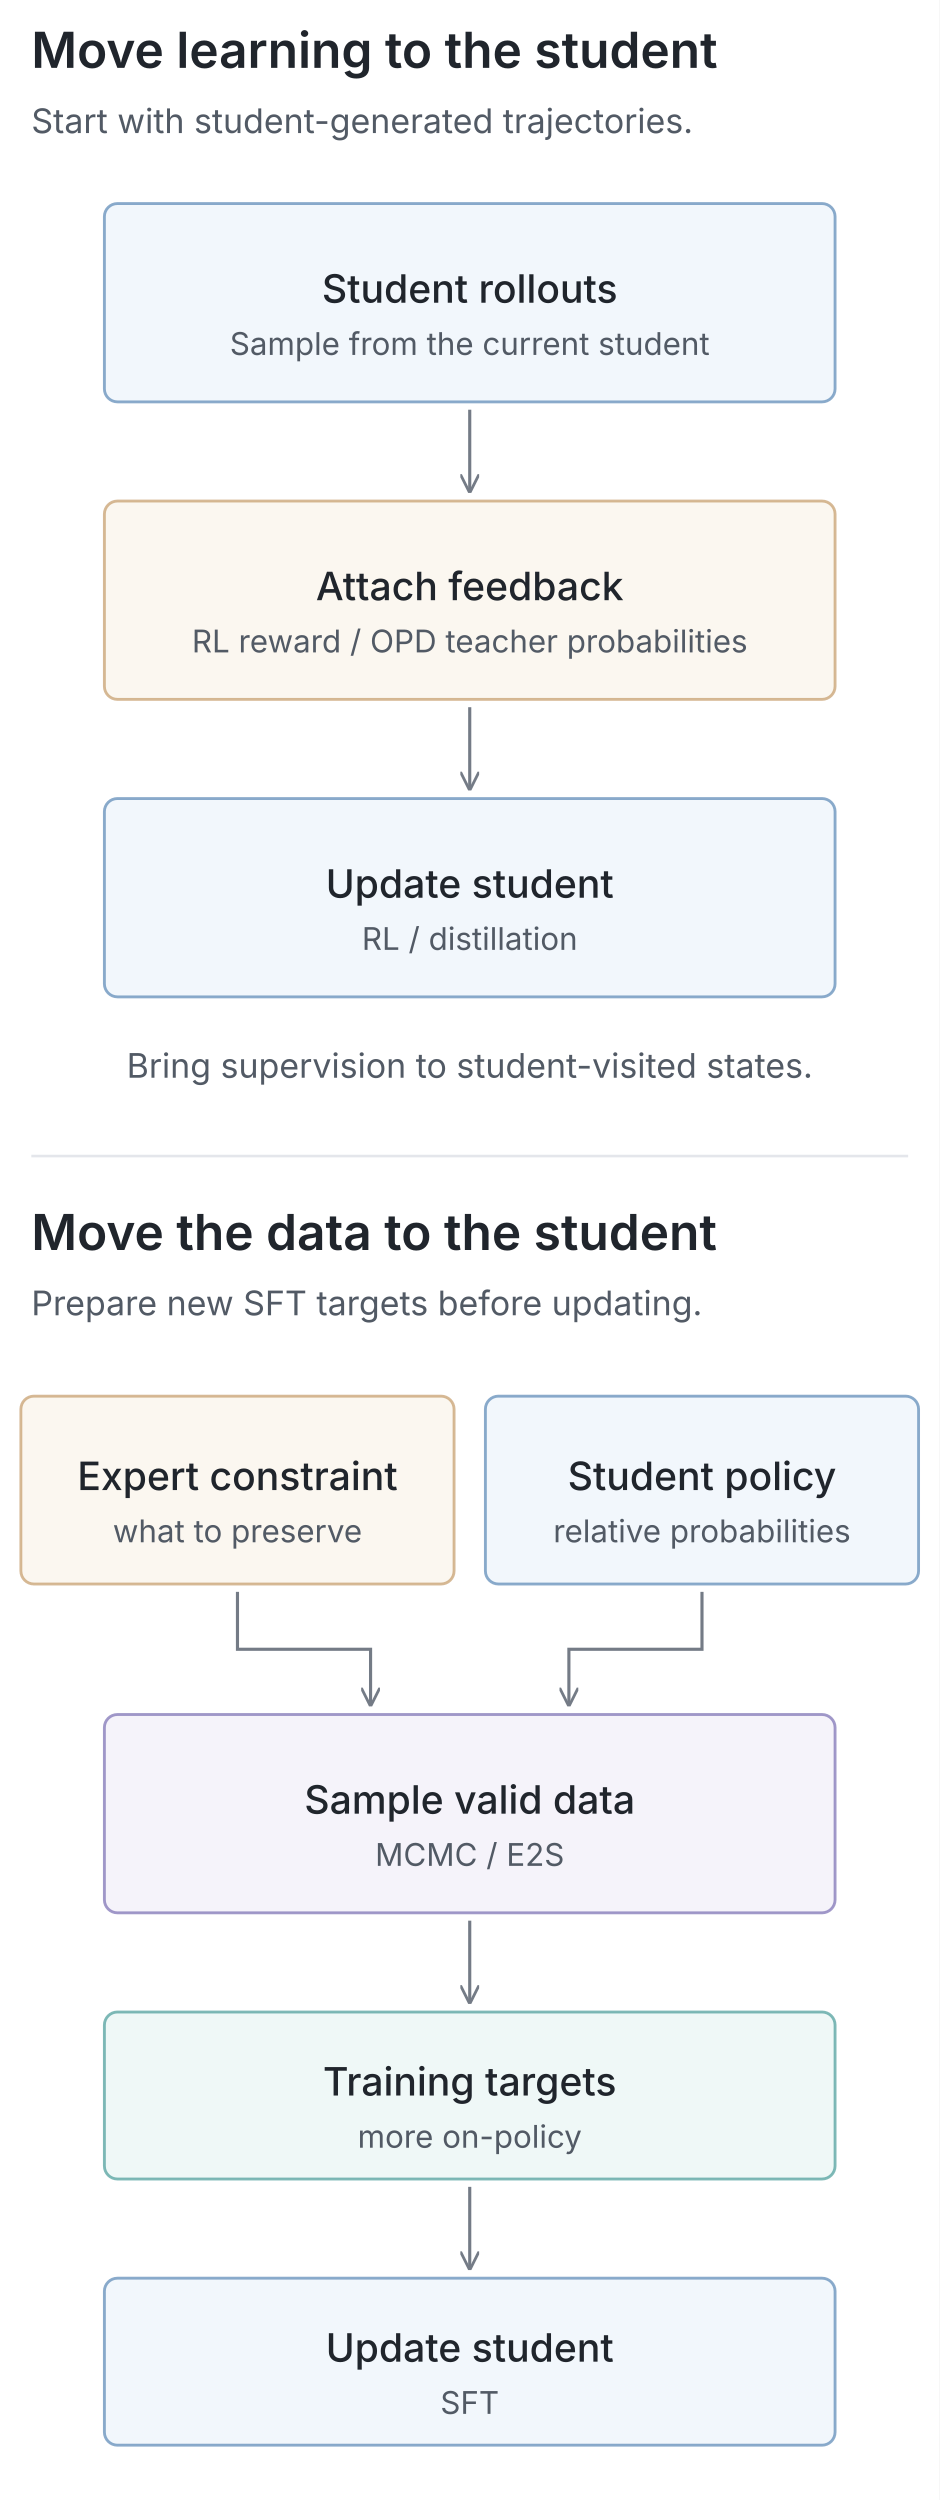
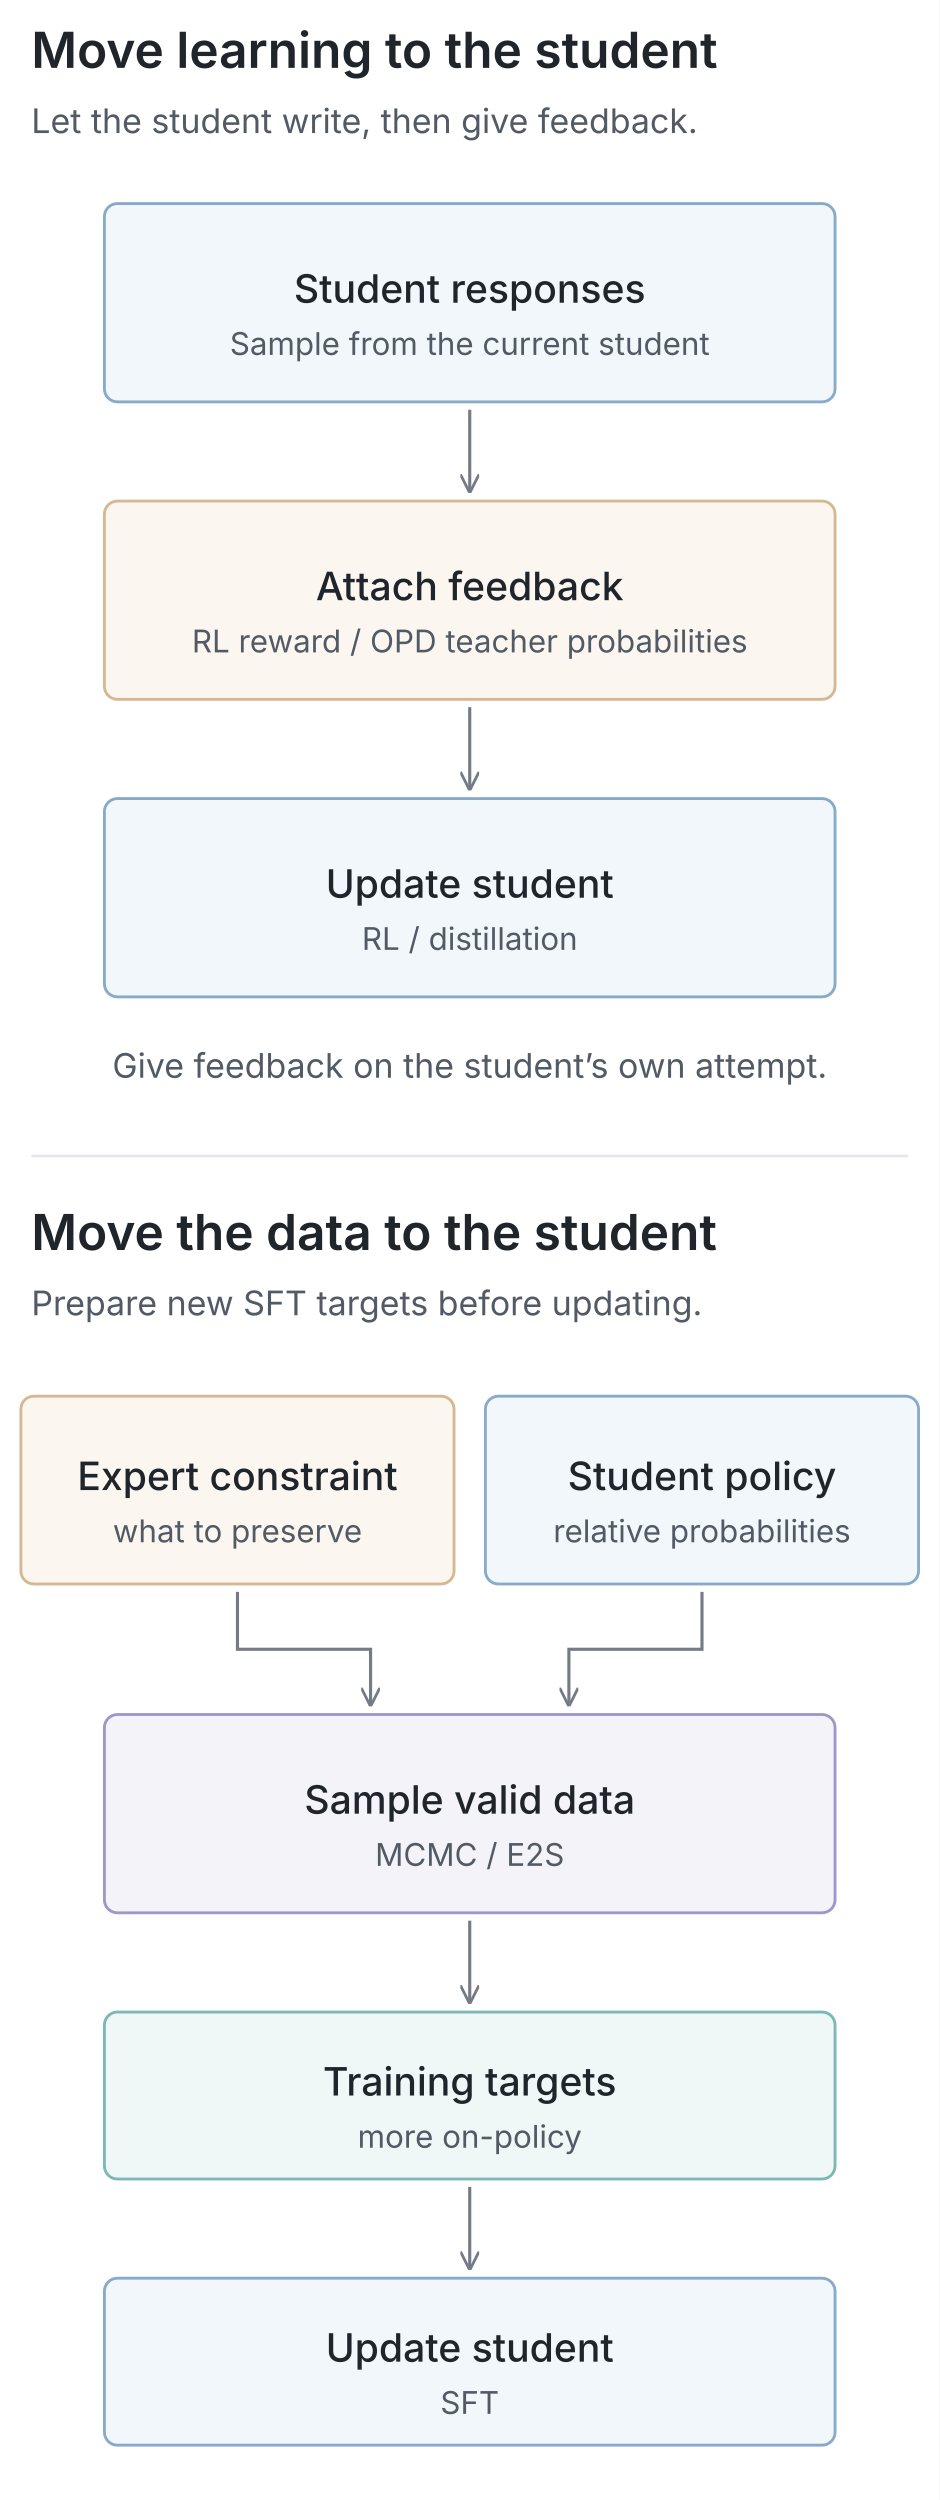
<svg xmlns="http://www.w3.org/2000/svg" viewBox="0 0 360 958" role="img">
  <defs>
    <marker id="arrow" viewBox="0 0 8 8" refX="7" refY="4" markerWidth="6" markerHeight="6" orient="auto-start-reverse">
      <path d="M0 0 L8 4 L0 8" fill="none" stroke="#747b86" stroke-width="1.2" />
    </marker>
  </defs>
  <rect width="100%" height="100%" fill="white" />
  <g font-family="Inter, Helvetica Neue, Arial, sans-serif" fill="#20252c">
    <text x="12" y="26" text-anchor="start" font-size="19" font-weight="600" fill="#20252c">Move learning to the student</text>
-     <text x="12" y="51" text-anchor="start" font-size="13" font-weight="400" fill="#525a65">Start with student-generated trajectories.</text>
+     <text x="12" y="51" text-anchor="start" font-size="13" font-weight="400" fill="#525a65">Let the student write, then give feedback.</text>
    <rect x="40" y="78" width="280" height="76" rx="5" fill="#f2f7fc" stroke="#3e73a8" stroke-opacity=".6" stroke-width="1.1" />
-     <text x="180.0" y="116.0" text-anchor="middle" font-size="15" font-weight="500" fill="#20252c">Student rollouts</text>
+     <text x="180.0" y="116.0" text-anchor="middle" font-size="15" font-weight="500" fill="#20252c">Student responses</text>
    <text x="180.0" y="136.0" text-anchor="middle" font-size="12" font-weight="400" fill="#525a65">Sample from the current student</text>
    <path d="M180 157 V188" fill="none" stroke="#747b86" stroke-width="1.2" marker-end="url(#arrow)" />
    <rect x="40" y="192" width="280" height="76" rx="5" fill="#fbf7f0" stroke="#ba8b51" stroke-opacity=".6" stroke-width="1.1" />
    <text x="180.0" y="230.0" text-anchor="middle" font-size="15" font-weight="500" fill="#20252c">Attach feedback</text>
    <text x="180.0" y="250.0" text-anchor="middle" font-size="12" font-weight="400" fill="#525a65">RL reward / OPD teacher probabilities</text>
    <path d="M180 271 V302" fill="none" stroke="#747b86" stroke-width="1.2" marker-end="url(#arrow)" />
    <rect x="40" y="306" width="280" height="76" rx="5" fill="#f2f7fc" stroke="#3e73a8" stroke-opacity=".6" stroke-width="1.1" />
    <text x="180.0" y="344.0" text-anchor="middle" font-size="15" font-weight="500" fill="#20252c">Update student</text>
    <text x="180.0" y="364.0" text-anchor="middle" font-size="12" font-weight="400" fill="#525a65">RL / distillation</text>
-     <text x="180" y="413" text-anchor="middle" font-size="13" font-weight="400" fill="#525a65">Bring supervision to student-visited states.</text>
+     <text x="180" y="413" text-anchor="middle" font-size="13" font-weight="400" fill="#525a65">Give feedback on the student’s own attempt.</text>
    <path d="M12 443 H348" stroke="#e4e6eb" />
    <text x="12" y="479" text-anchor="start" font-size="19" font-weight="600" fill="#20252c">Move the data to the student</text>
    <text x="12" y="504" text-anchor="start" font-size="13" font-weight="400" fill="#525a65">Prepare new SFT targets before updating.</text>
    <rect x="8" y="535" width="166" height="72" rx="5" fill="#fbf7f0" stroke="#ba8b51" stroke-opacity=".6" stroke-width="1.1" />
    <text x="91.0" y="571.0" text-anchor="middle" font-size="15" font-weight="500" fill="#20252c">Expert constraint</text>
    <text x="91.0" y="591.0" text-anchor="middle" font-size="12" font-weight="400" fill="#525a65">what to preserve</text>
    <rect x="186" y="535" width="166" height="72" rx="5" fill="#f2f7fc" stroke="#3e73a8" stroke-opacity=".6" stroke-width="1.1" />
    <text x="269.0" y="571.0" text-anchor="middle" font-size="15" font-weight="500" fill="#20252c">Student policy</text>
    <text x="269.0" y="591.0" text-anchor="middle" font-size="12" font-weight="400" fill="#525a65">relative probabilities</text>
    <path d="M91 610 V632 H142 V653" fill="none" stroke="#747b86" stroke-width="1.2" marker-end="url(#arrow)" />
    <path d="M269 610 V632 H218 V653" fill="none" stroke="#747b86" stroke-width="1.2" marker-end="url(#arrow)" />
    <rect x="40" y="657" width="280" height="76" rx="5" fill="#f5f3fa" stroke="#6356a5" stroke-opacity=".6" stroke-width="1.1" />
    <text x="180.0" y="695.0" text-anchor="middle" font-size="15" font-weight="500" fill="#20252c">Sample valid data</text>
    <text x="180.0" y="715.0" text-anchor="middle" font-size="12" font-weight="400" fill="#525a65">MCMC / E2S</text>
    <path d="M180 736 V767" fill="none" stroke="#747b86" stroke-width="1.2" marker-end="url(#arrow)" />
    <rect x="40" y="771" width="280" height="64" rx="5" fill="#eff8f7" stroke="#2b8b88" stroke-opacity=".6" stroke-width="1.1" />
    <text x="180.0" y="803.0" text-anchor="middle" font-size="15" font-weight="500" fill="#20252c">Training targets</text>
    <text x="180.0" y="823.0" text-anchor="middle" font-size="12" font-weight="400" fill="#525a65">more on-policy</text>
    <path d="M180 838 V869" fill="none" stroke="#747b86" stroke-width="1.2" marker-end="url(#arrow)" />
    <rect x="40" y="873" width="280" height="64" rx="5" fill="#f2f7fc" stroke="#3e73a8" stroke-opacity=".6" stroke-width="1.1" />
    <text x="180.0" y="905.0" text-anchor="middle" font-size="15" font-weight="500" fill="#20252c">Update student</text>
    <text x="180.0" y="925.0" text-anchor="middle" font-size="12" font-weight="400" fill="#525a65">SFT</text>
  </g>
</svg>
